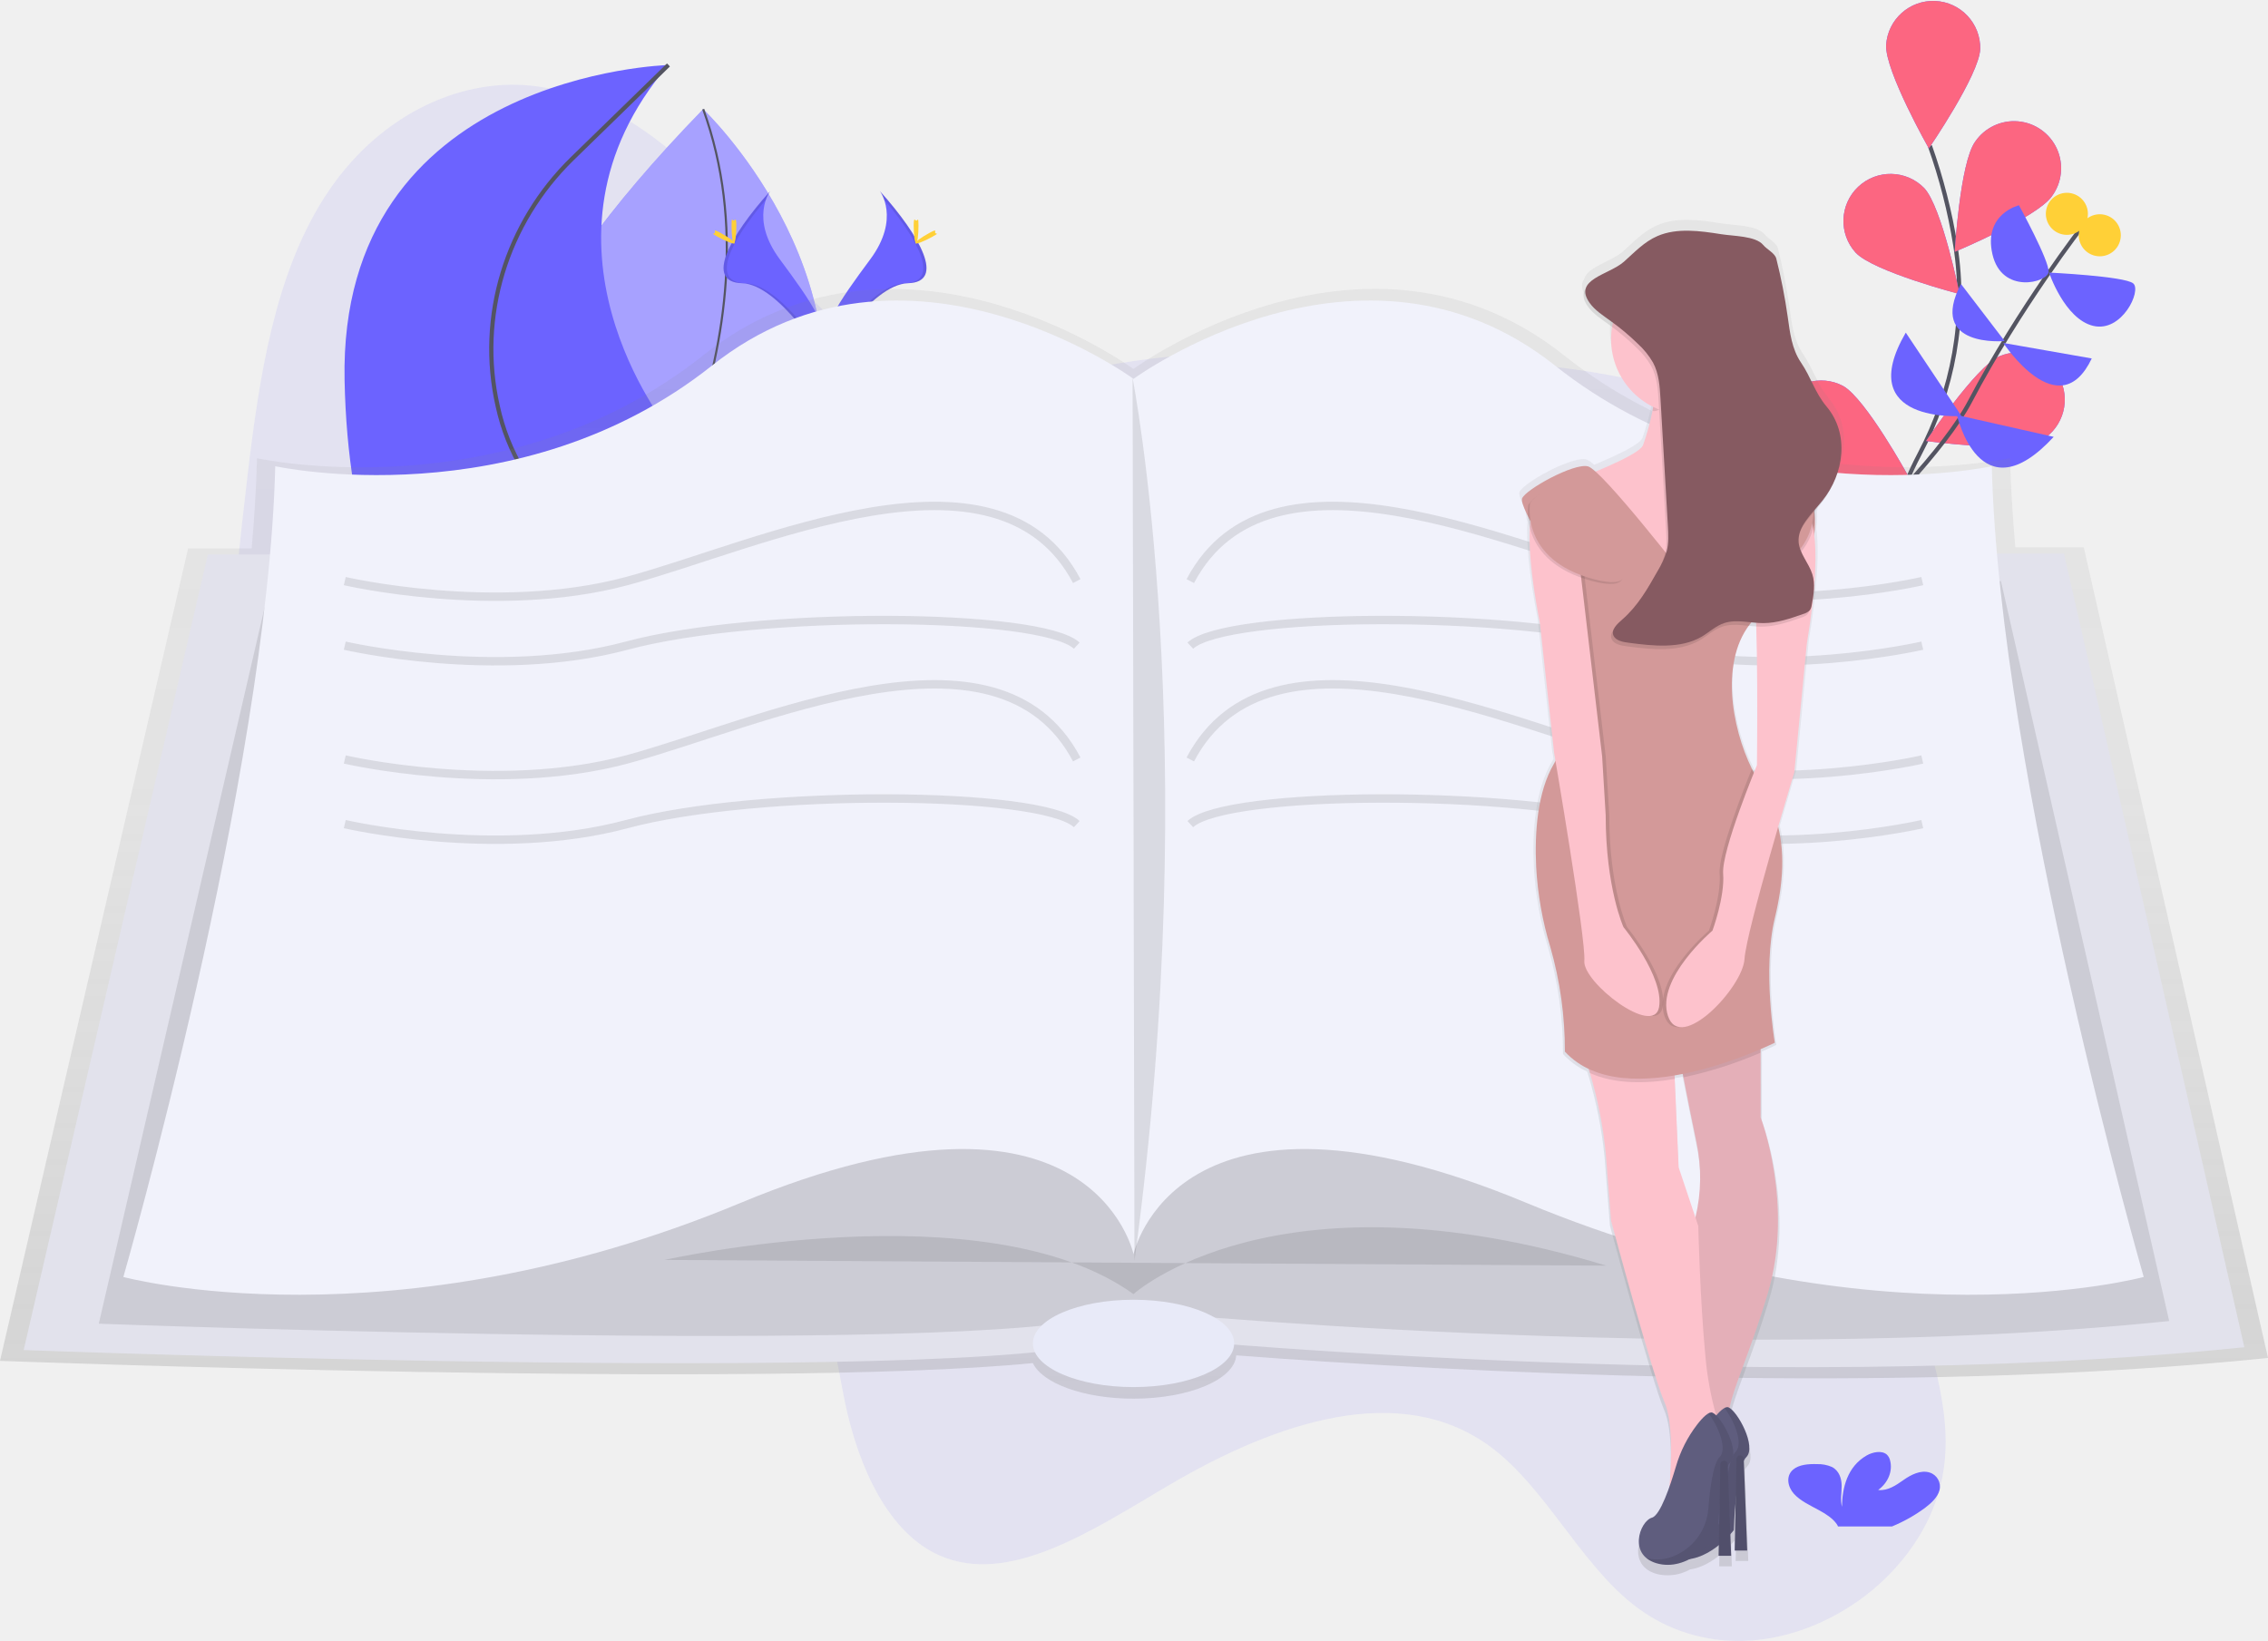
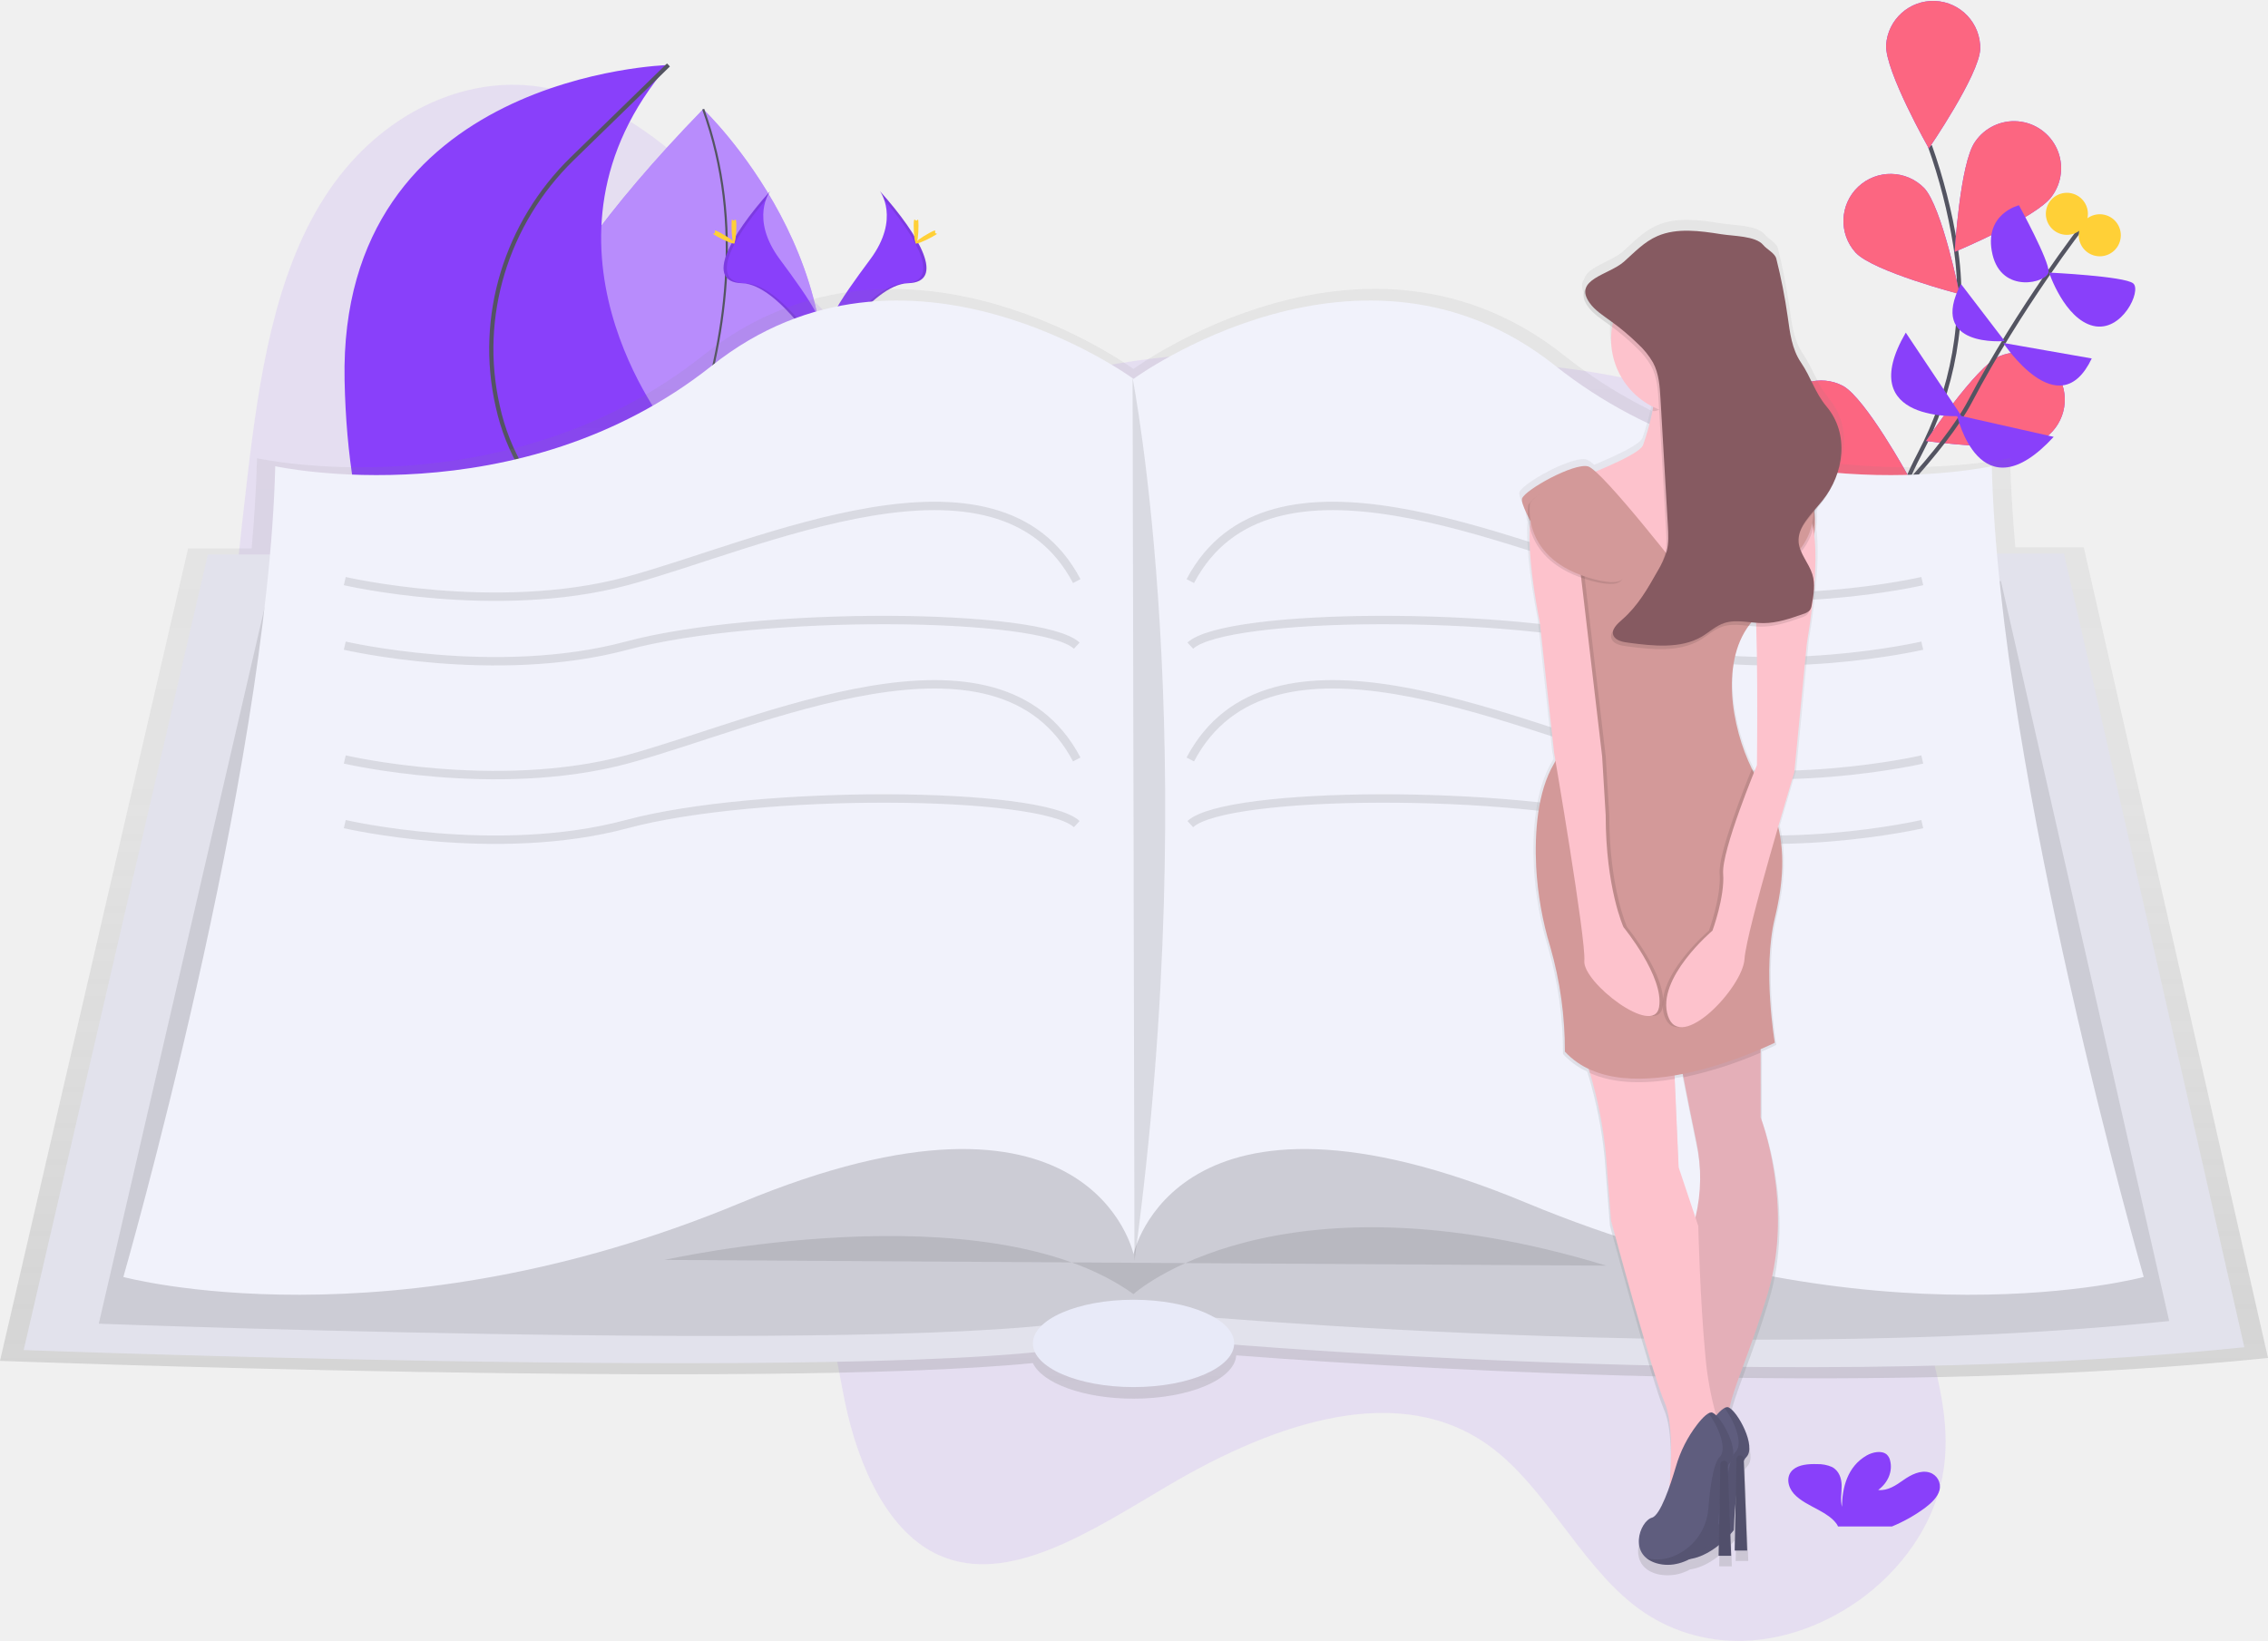
<svg xmlns="http://www.w3.org/2000/svg" xmlns:xlink="http://www.w3.org/1999/xlink" id="8d45fc85-8f50-4d13-8ede-4efe67a9dde5" data-name="Layer 1" width="1078.5" height="780.36" viewBox="0 0 1078.5 780.36">
  <defs>
    <linearGradient id="cb20406f-0184-40ae-b4eb-eddd07e14298" x1="600" y1="724.97" x2="600" y2="197.23" gradientUnits="userSpaceOnUse">
      <stop offset="0" stop-color="gray" stop-opacity="0.25" />
      <stop offset="0.54" stop-color="gray" stop-opacity="0.12" />
      <stop offset="1" stop-color="gray" stop-opacity="0.1" />
    </linearGradient>
    <linearGradient id="bd5348f2-d6e7-4b10-83c1-a84cbaf770d6" x1="906.56" y1="809.07" x2="906.56" y2="164.43" gradientTransform="matrix(-1, 0, 0, 1, 1767, 0)" xlink:href="#cb20406f-0184-40ae-b4eb-eddd07e14298" />
  </defs>
-   <path d="M991.68,507.48C957.58,563.25,963.61,639,978.22,698.73c4.89,20,10.54,41.09,6.19,63.5-5.32,27.4-24.38,49-43.63,61.36-35.1,22.55-75.06,22.09-104-1.19-25.05-20.12-41.45-55.32-67-74.35-42.81-31.85-101.77-12.18-153.06,18-36.29,21.34-76.23,48.35-109.6,33.3-23.48-10.59-38-40.69-44.73-73.49-3.24-15.83-5.16-33.13-12.69-45.18-4.48-7.16-10.66-11.94-17.07-15.85-58.51-35.67-138-5.3-194.39-45.73-38.09-27.31-59.58-83.94-66.45-144.57S171,348.95,178.58,285c5.42-45.44,12.7-94.1,36.34-131.15,25-39.19,64.24-56.81,98.26-53.3s63.48,25.34,88.84,52c31.7,33.32,60.22,75.93,101.38,86.54,28,7.23,58.72-1.41,88.55-6.35,49.87-8.26,99-6.16,147.76-3.35,46.69,2.69,93.67,6.11,137.12,22.63,30.75,11.69,54.28,36.2,82.95,52.08,18.69,10.35,39.82,11.58,57.22,25.42,21.43,17,39.9,48.6,31.12,88.61C1039.77,456.18,1009.77,477.89,991.68,507.48Z" transform="translate(-60.75 -59.82)" fill="#6c63ff" opacity="0.1" />
-   <path d="M355.05,337.12s-147.14-32.9,40.08-225.39c0,0,80.7,76.49,51.1,171.57-11.9,38.23-50.2,61.83-89,54.27Z" transform="translate(-60.75 -59.82)" fill="#6c63ff" />
+   <path d="M991.68,507.48C957.58,563.25,963.61,639,978.22,698.73c4.89,20,10.54,41.09,6.19,63.5-5.32,27.4-24.38,49-43.63,61.36-35.1,22.55-75.06,22.09-104-1.19-25.05-20.12-41.45-55.32-67-74.35-42.81-31.85-101.77-12.18-153.06,18-36.29,21.34-76.23,48.35-109.6,33.3-23.48-10.59-38-40.69-44.73-73.49-3.24-15.83-5.16-33.13-12.69-45.18-4.48-7.16-10.66-11.94-17.07-15.85-58.51-35.67-138-5.3-194.39-45.73-38.09-27.31-59.58-83.94-66.45-144.57S171,348.95,178.58,285c5.42-45.44,12.7-94.1,36.34-131.15,25-39.19,64.24-56.81,98.26-53.3s63.48,25.34,88.84,52c31.7,33.32,60.22,75.93,101.38,86.54,28,7.23,58.72-1.41,88.55-6.35,49.87-8.26,99-6.16,147.76-3.35,46.69,2.69,93.67,6.11,137.12,22.63,30.75,11.69,54.28,36.2,82.95,52.08,18.69,10.35,39.82,11.58,57.22,25.42,21.43,17,39.9,48.6,31.12,88.61C1039.77,456.18,1009.77,477.89,991.68,507.48Z" transform="translate(-60.75 -59.82)" fill="#8940fa" opacity="0.1" />
+   <path d="M355.05,337.12s-147.14-32.9,40.08-225.39c0,0,80.7,76.49,51.1,171.57-11.9,38.23-50.2,61.83-89,54.27Z" transform="translate(-60.75 -59.82)" fill="#8940fa" />
  <path d="M355.05,337.12c-3.23-.72-144-36.15,40.08-225.39,0,0,80.7,76.49,51.1,171.57-11.9,38.23-50.2,61.83-89,54.27Z" transform="translate(-60.75 -59.82)" fill="#fff" opacity="0.4" />
  <path d="M357,338.22s77.72-117.08,38.15-226.48" transform="translate(-60.75 -59.82)" fill="none" stroke="#535461" stroke-miterlimit="10" />
  <path d="M960.36,450.81S935,348.7,973.43,276c16.14-30.51,22.55-65.27,17.16-99.36a268.09,268.09,0,0,0-12.14-47.5" transform="translate(-60.75 -59.82)" fill="none" stroke="#535461" stroke-miterlimit="10" stroke-width="2" />
-   <path d="M1002.4,83.18c-.53,12.36-24.44,47.23-24.44,47.23s-20.84-36.79-20.31-49.15a22.4,22.4,0,0,1,44.75,1.92Z" transform="translate(-60.75 -59.82)" fill="#6c63ff" />
-   <path d="M1036.46,153.21c-7.16,10.09-46.19,26.37-46.19,26.37s2.5-42.21,9.66-52.3a22.4,22.4,0,1,1,36.52,25.93Z" transform="translate(-60.75 -59.82)" fill="#6c63ff" />
-   <path d="M1029.83,270.11c-11.27,5.09-53.18-.55-53.18-.55s23.47-35.17,34.74-40.27a22.4,22.4,0,0,1,18.44,40.82Z" transform="translate(-60.75 -59.82)" fill="#6c63ff" />
-   <path d="M1004.9,357.43c-10.25,6.92-52.51,8.44-52.51,8.44s17.19-38.63,27.44-45.56a22.4,22.4,0,0,1,25.07,37.12Z" transform="translate(-60.75 -59.82)" fill="#6c63ff" />
-   <path d="M943.19,180c8.49,9,49.41,19.68,49.41,19.68s-8.36-41.45-16.85-50.44A22.4,22.4,0,0,0,943.19,180Z" transform="translate(-60.75 -59.82)" fill="#6c63ff" />
-   <path d="M915.33,282.45c10.8,6,53,4,53,4S948,249.39,937.19,243.36a22.4,22.4,0,0,0-21.86,39.09Z" transform="translate(-60.75 -59.82)" fill="#6c63ff" />
-   <path d="M901.92,385.78c9.62,7.77,51.59,12.9,51.59,12.9s-13.82-40-23.44-47.74a22.4,22.4,0,0,0-28.15,34.84Z" transform="translate(-60.75 -59.82)" fill="#6c63ff" />
+   <path d="M1002.4,83.18c-.53,12.36-24.44,47.23-24.44,47.23s-20.84-36.79-20.31-49.15a22.4,22.4,0,0,1,44.75,1.92Z" transform="translate(-60.75 -59.82)" fill="#8940fa" />
+   <path d="M1036.46,153.21c-7.16,10.09-46.19,26.37-46.19,26.37s2.5-42.21,9.66-52.3a22.4,22.4,0,1,1,36.52,25.93Z" transform="translate(-60.75 -59.82)" fill="#8940fa" />
+   <path d="M1029.83,270.11c-11.27,5.09-53.18-.55-53.18-.55s23.47-35.17,34.74-40.27a22.4,22.4,0,0,1,18.44,40.82Z" transform="translate(-60.75 -59.82)" fill="#8940fa" />
+   <path d="M1004.9,357.43c-10.25,6.92-52.51,8.44-52.51,8.44s17.19-38.63,27.44-45.56a22.4,22.4,0,0,1,25.07,37.12Z" transform="translate(-60.75 -59.82)" fill="#8940fa" />
+   <path d="M943.19,180c8.49,9,49.41,19.68,49.41,19.68s-8.36-41.45-16.85-50.44A22.4,22.4,0,0,0,943.19,180Z" transform="translate(-60.75 -59.82)" fill="#8940fa" />
+   <path d="M915.33,282.45c10.8,6,53,4,53,4S948,249.39,937.19,243.36a22.4,22.4,0,0,0-21.86,39.09Z" transform="translate(-60.75 -59.82)" fill="#8940fa" />
+   <path d="M901.92,385.78c9.62,7.77,51.59,12.9,51.59,12.9s-13.82-40-23.44-47.74a22.4,22.4,0,0,0-28.15,34.84Z" transform="translate(-60.75 -59.82)" fill="#8940fa" />
  <path d="M1002.4,83.18c-.53,12.36-24.44,47.23-24.44,47.23s-20.84-36.79-20.31-49.15a22.4,22.4,0,0,1,44.75,1.92Z" transform="translate(-60.75 -59.82)" fill="#fc6681" />
  <path d="M1036.46,153.21c-7.16,10.09-46.19,26.37-46.19,26.37s2.5-42.21,9.66-52.3a22.4,22.4,0,1,1,36.52,25.93Z" transform="translate(-60.75 -59.82)" fill="#fc6681" />
  <path d="M1029.83,270.11c-11.27,5.09-53.18-.55-53.18-.55s23.47-35.17,34.74-40.27a22.4,22.4,0,0,1,18.44,40.82Z" transform="translate(-60.75 -59.82)" fill="#fc6681" />
  <path d="M1004.9,357.43c-10.25,6.92-52.51,8.44-52.51,8.44s17.19-38.63,27.44-45.56a22.4,22.4,0,0,1,25.07,37.12Z" transform="translate(-60.75 -59.82)" fill="#fc6681" />
  <path d="M943.19,180c8.49,9,49.41,19.68,49.41,19.68s-8.36-41.45-16.85-50.44A22.4,22.4,0,0,0,943.19,180Z" transform="translate(-60.75 -59.82)" fill="#fc6681" />
  <path d="M915.33,282.45c10.8,6,53,4,53,4S948,249.39,937.19,243.36a22.4,22.4,0,0,0-21.86,39.09Z" transform="translate(-60.75 -59.82)" fill="#fc6681" />
  <path d="M901.92,385.78c9.62,7.77,51.59,12.9,51.59,12.9s-13.82-40-23.44-47.74a22.4,22.4,0,0,0-28.15,34.84Z" transform="translate(-60.75 -59.82)" fill="#fc6681" />
  <path d="M867.52,384.86s106.36-89.13,130-134.08,53.77-83.67,53.77-83.67" transform="translate(-60.75 -59.82)" fill="none" stroke="#535461" stroke-miterlimit="10" stroke-width="2" />
-   <path d="M1037.34,267.57l-46-10.38S1002.18,305.73,1037.34,267.57Z" transform="translate(-60.75 -59.82)" fill="#6c63ff" />
-   <path d="M967,218l26.48,39.66S941.74,261.42,967,218Z" transform="translate(-60.75 -59.82)" fill="#6c63ff" />
-   <path d="M1055.44,230.29l-42.06-7.38S1039.81,263.1,1055.44,230.29Z" transform="translate(-60.75 -59.82)" fill="#6c63ff" />
-   <path d="M993.24,194.86,1014,222S977.25,225.46,993.24,194.86Z" transform="translate(-60.75 -59.82)" fill="#6c63ff" />
-   <path d="M1035.14,189.45s35.85,1.71,40,5.13-5.34,23.48-19,20.21S1035.14,189.45,1035.14,189.45Z" transform="translate(-60.75 -59.82)" fill="#6c63ff" />
-   <path d="M1020.82,157.44s14.63,26.66,14.08,31.73-22.29,10.77-26.69-8.45S1020.82,157.44,1020.82,157.44Z" transform="translate(-60.75 -59.82)" fill="#6c63ff" />
+   <path d="M1037.34,267.57l-46-10.38S1002.18,305.73,1037.34,267.57Z" transform="translate(-60.75 -59.82)" fill="#8940fa" />
+   <path d="M967,218l26.48,39.66S941.74,261.42,967,218Z" transform="translate(-60.75 -59.82)" fill="#8940fa" />
+   <path d="M1055.44,230.29l-42.06-7.38S1039.81,263.1,1055.44,230.29Z" transform="translate(-60.75 -59.82)" fill="#8940fa" />
+   <path d="M993.24,194.86,1014,222S977.25,225.46,993.24,194.86Z" transform="translate(-60.75 -59.82)" fill="#8940fa" />
+   <path d="M1035.14,189.45s35.85,1.71,40,5.13-5.34,23.48-19,20.21S1035.14,189.45,1035.14,189.45Z" transform="translate(-60.75 -59.82)" fill="#8940fa" />
+   <path d="M1020.82,157.44s14.63,26.66,14.08,31.73-22.29,10.77-26.69-8.45S1020.82,157.44,1020.82,157.44Z" transform="translate(-60.75 -59.82)" fill="#8940fa" />
  <circle cx="1059.3" cy="171.73" r="10" transform="translate(515.02 1069.93) rotate(-72.43)" fill="#ffd037" />
  <circle cx="1043.65" cy="161.53" r="10" transform="translate(513.82 1047.89) rotate(-72.43)" fill="#ffd037" />
-   <path d="M389.61,407.74s43-32-11-144c0,0-72-89,0-173,0,0-157,4-154,150s78.5,167,78.5,167Z" transform="translate(-60.75 -59.82)" fill="#6c63ff" />
+   <path d="M389.61,407.74s43-32-11-144c0,0-72-89,0-173,0,0-157,4-154,150s78.5,167,78.5,167Z" transform="translate(-60.75 -59.82)" fill="#8940fa" />
  <path d="M349.45,407.74s-10.83-77-39.83-124A100.81,100.81,0,0,1,297.43,253c-9.69-42.63,4.13-87.21,35.44-117.72l45.75-44.57" transform="translate(-60.75 -59.82)" fill="none" stroke="#535461" stroke-miterlimit="10" stroke-width="2" />
-   <path d="M479.16,150.69s9.88,12.92-4.56,32.42-26.34,36-21.53,48.12c0,0,21.78-36.22,39.51-36.73S498.66,172.47,479.16,150.69Z" transform="translate(-60.75 -59.82)" fill="#6c63ff" />
+   <path d="M479.16,150.69s9.88,12.92-4.56,32.42-26.34,36-21.53,48.12c0,0,21.78-36.22,39.51-36.73S498.66,172.47,479.16,150.69Z" transform="translate(-60.75 -59.82)" fill="#8940fa" />
  <path d="M479.16,150.69a16,16,0,0,1,2,4.05c17.3,20.32,26.51,39.29,9.89,39.77-15.49.44-34.07,28.14-38.52,35.13a15,15,0,0,0,.53,1.59s21.78-36.22,39.51-36.73S498.66,172.47,479.16,150.69Z" transform="translate(-60.75 -59.82)" opacity="0.1" />
  <path d="M497.52,167.15c0,4.55-.51,8.23-1.14,8.23s-1.14-3.69-1.14-8.23.64-2.41,1.27-2.41S497.52,162.61,497.52,167.15Z" transform="translate(-60.75 -59.82)" fill="#ffd037" />
  <path d="M503.82,172.58c-4,2.18-7.47,3.49-7.77,2.94s2.69-2.76,6.68-4.94,2.42-.59,2.72,0S507.81,170.4,503.82,172.58Z" transform="translate(-60.75 -59.82)" fill="#ffd037" />
-   <path d="M427,150.69s-9.88,12.92,4.56,32.42,26.34,36,21.53,48.12c0,0-21.78-36.22-39.51-36.73S407.48,172.47,427,150.69Z" transform="translate(-60.75 -59.82)" fill="#6c63ff" />
+   <path d="M427,150.69s-9.88,12.92,4.56,32.42,26.34,36,21.53,48.12c0,0-21.78-36.22-39.51-36.73S407.48,172.47,427,150.69Z" transform="translate(-60.75 -59.82)" fill="#8940fa" />
  <path d="M427,150.69a16,16,0,0,0-2,4.05c-17.3,20.32-26.51,39.29-9.89,39.77,15.49.44,34.07,28.14,38.52,35.13a15,15,0,0,1-.53,1.59S431.29,195,413.56,194.51,407.48,172.47,427,150.69Z" transform="translate(-60.75 -59.82)" opacity="0.1" />
  <path d="M408.62,167.15c0,4.55.51,8.23,1.14,8.23s1.14-3.69,1.14-8.23-.64-2.41-1.27-2.41S408.62,162.61,408.62,167.15Z" transform="translate(-60.75 -59.82)" fill="#ffd037" />
  <path d="M402.32,172.58c4,2.18,7.47,3.49,7.77,2.94s-2.69-2.76-6.68-4.94-2.42-.59-2.72,0S398.33,170.4,402.32,172.58Z" transform="translate(-60.75 -59.82)" fill="#ffd037" />
  <path d="M1139.25,705.61l-87.61-385.48-32.55,0c-1.3-14.73-2.17-29-2.5-42.44,0,0-118,25.82-212.1-48.88s-204.73,6.46-204.73,6.46l-.43-.31,0-.15V235c-7.68-5.44-113.66-78.07-204.27-6.13-94.06,74.7-212.1,48.88-212.1,48.88-.33,13.61-1.21,28-2.54,42.87l-30.2,0L60.75,707s363.7,13.62,491.15,1.06c4.57,9.66,24.27,16.92,47.87,16.92,26.52,0,48.09-9.17,48.84-20.6C747.82,711.93,961.3,724,1139.25,705.61Z" transform="translate(-60.75 -59.82)" fill="url(#cb20406f-0184-40ae-b4eb-eddd07e14298)" />
  <path d="M159.59,323.52,72,701.86s482.17,18.06,521-7.22c0,0,299.33,30.25,535,5.87l-85.78-377.43Z" transform="translate(-60.75 -59.82)" fill="#e2e2ec" />
  <path d="M189.39,336.59,107.73,689.32s449.54,16.84,485.74-6.73c0,0,279.07,28.2,498.79,5.47l-80-351.89Z" transform="translate(-60.75 -59.82)" opacity="0.1" />
  <path d="M1007.91,281.54s-115.58,25.28-207.68-47.86S599.77,240,599.77,240s-108.35-79.46-200.45-6.32-207.68,47.86-207.68,47.86C188,428.72,119.41,667.1,119.41,667.1s126.41,34.31,293.46-35.21,186.91,24.38,186.91,24.38,19.86-93.91,186.91-24.38,293.46,35.21,293.46,35.21S1011.52,428.72,1007.91,281.54Z" transform="translate(-60.75 -59.82)" fill="#f1f2fb" />
  <path d="M376.75,659s152.6-34.31,223,16.25c0,0,67.72-61.4,224.83-13.54" transform="translate(-60.75 -59.82)" opacity="0.1" />
  <ellipse cx="539.02" cy="638.88" rx="47.86" ry="20.77" fill="#e8eaf8" />
  <path d="M599.32,239.55s34.31,174.27.9,419.87" transform="translate(-60.75 -59.82)" opacity="0.1" />
  <path d="M224.7,336.17s71.87,16.7,134.08,0,176.43-71.33,214,0" transform="translate(-60.75 -59.82)" fill="none" stroke="#000" stroke-miterlimit="10" stroke-width="4" opacity="0.1" />
  <path d="M224.7,366.87s71.87,16.7,134.08,0,196.91-15.8,214,0" transform="translate(-60.75 -59.82)" fill="none" stroke="#000" stroke-miterlimit="10" stroke-width="4" opacity="0.1" />
  <path d="M224.7,421s71.87,16.7,134.08,0,176.43-71.33,214,0" transform="translate(-60.75 -59.82)" fill="none" stroke="#000" stroke-miterlimit="10" stroke-width="4" opacity="0.1" />
  <path d="M224.7,451.74s71.87,16.7,134.08,0,196.91-15.8,214,0" transform="translate(-60.75 -59.82)" fill="none" stroke="#000" stroke-miterlimit="10" stroke-width="4" opacity="0.1" />
  <path d="M974.85,336.17s-71.87,16.7-134.08,0-176.43-71.33-214,0" transform="translate(-60.75 -59.82)" fill="none" stroke="#000" stroke-miterlimit="10" stroke-width="4" opacity="0.1" />
  <path d="M974.85,366.87s-71.87,16.7-134.08,0-196.91-15.8-214,0" transform="translate(-60.75 -59.82)" fill="none" stroke="#000" stroke-miterlimit="10" stroke-width="4" opacity="0.1" />
  <path d="M974.85,421s-71.87,16.7-134.08,0-176.43-71.33-214,0" transform="translate(-60.75 -59.82)" fill="none" stroke="#000" stroke-miterlimit="10" stroke-width="4" opacity="0.1" />
  <path d="M974.85,451.74s-71.87,16.7-134.08,0-196.91-15.8-214,0" transform="translate(-60.75 -59.82)" fill="none" stroke="#000" stroke-miterlimit="10" stroke-width="4" opacity="0.1" />
-   <path d="M976.31,776.79c3-2.29,5.85-5,6.72-8.27a7,7,0,0,0-4.69-8.42c-4.31-1.34-8.91,1.09-12.41,3.55s-7.49,5.27-12.06,4.75c4.73-3.42,7-9,5.68-14a5.43,5.43,0,0,0-1.58-2.85c-2.39-2.09-6.73-1.19-9.59.45-9.11,5.23-11.65,15.32-11.7,24.41-.92-3.28-.14-6.69-.17-10.06s-1.15-7.09-4.63-8.9a16.55,16.55,0,0,0-7.06-1.35c-4.09-.12-8.66.21-11.45,2.66-3.47,3-2.57,8.13.45,11.47s7.62,5.44,11.85,7.75c3.23,1.76,6.49,3.81,8.47,6.59a6,6,0,0,1,.63,1.18h25.67A73.8,73.8,0,0,0,976.31,776.79Z" transform="translate(-60.75 -59.82)" fill="#6c63ff" />
+   <path d="M976.31,776.79c3-2.29,5.85-5,6.72-8.27a7,7,0,0,0-4.69-8.42c-4.31-1.34-8.91,1.09-12.41,3.55s-7.49,5.27-12.06,4.75c4.73-3.42,7-9,5.68-14a5.43,5.43,0,0,0-1.58-2.85c-2.39-2.09-6.73-1.19-9.59.45-9.11,5.23-11.65,15.32-11.7,24.41-.92-3.28-.14-6.69-.17-10.06s-1.15-7.09-4.63-8.9a16.55,16.55,0,0,0-7.06-1.35c-4.09-.12-8.66.21-11.45,2.66-3.47,3-2.57,8.13.45,11.47s7.62,5.44,11.85,7.75c3.23,1.76,6.49,3.81,8.47,6.59a6,6,0,0,1,.63,1.18h25.67A73.8,73.8,0,0,0,976.31,776.79Z" transform="translate(-60.75 -59.82)" fill="#8940fa" />
  <path d="M798.82,416.69s.25,1.44.67,4c-.22.4-.44.8-.67,1.19-8.2,13.8-9.46,33.68-8.69,50A163.6,163.6,0,0,0,797,510.68a181.36,181.36,0,0,1,7,50.4,36.64,36.64,0,0,0,11.48,8.36c.22.67.45,1.35.65,2a204.43,204.43,0,0,1,7.63,38.61l2.58,32.66s19.77,73.92,25.78,87.67c4.28,9.78,3.34,30,2.44,40.84-2.57,7.29-5.7,14.24-8.46,15-5,1.42-10,13.46-2.72,19.51h0a11.6,11.6,0,0,0,1.75,1.2l.29.16.53.27.78.35.4.15.83.28.36.11c.39.11.79.22,1.22.32a21.83,21.83,0,0,0,14.84-2.35c5.48-.82,10.35-3.76,14-6.73l-.1,5.21h6L884,794.29c1.08-1.21,1.68-2,1.68-2s.18-6.29.87-13.61l-.44,23.49h6l-1.62-43.35a6.92,6.92,0,0,1,1.19-1.77c5-5-3.64-21.13-8.11-23.82,2-10.6,9.63-25.91,18.43-55.26,12.89-43-3.44-85.09-3.44-85.09v-33c4.33-1.86,6.88-3.13,6.88-3.13s-6-35.24,0-60.16c3.89-16.11,4.9-30.42,1.65-44.11,4.32-14.88,7.81-26.37,7.81-26.37l6-61.88c1.53-9.29,2.56-17.24,3.22-24,.11-.84.19-1.69.23-2.53,1.1-12.59.86-21,.14-26.5a42.1,42.1,0,0,0,.36-7.61,30.05,30.05,0,0,0,.16-3.93c.86-1,1.7-2,2.5-3a43.09,43.09,0,0,0,5.39-8.6c6.61-12.47,6.8-27.7-2.43-38.69-5.68-6.77-7.45-14.06-12.36-21.27-4.49-6.6-5.34-14.51-6.42-22.11a270.73,270.73,0,0,0-5.5-28.07c-.69-2.72-4.47-4.39-6.35-6.65-3.63-4.37-14.23-4.22-20.34-5.19-10.26-1.63-21.37-3.15-30.71.88-6.5,2.81-11.17,7.92-16.25,12.43-5.47,4.85-16.67,7.19-18.41,13-1.55,2.22-1.63,5,1,8.72,2.54,3.58,6.54,6.14,10.27,8.82.48.34.93.7,1.4,1a36.52,36.52,0,0,0,19.85,38.64c-.1.65-.21,1.29-.33,1.92A115.82,115.82,0,0,1,841.8,268c-1.11,3.32-13.95,9.12-23,12.84a11.5,11.5,0,0,0-3.67-2.53c-6.88-1.72-30.08,11.17-31.8,15.47-.48,1.2.78,4.52,2.83,8.7a31,31,0,0,0,.93,5.64c-.51,8.8.41,23,4.84,45.83Zm96.5,9.67c-.32-.61-.65-1.23-1-1.87-9.55-19.31-15.22-50.53-1.54-69.15,1.22.13,2.44.25,3.66.33.81,25.34.34,67,.34,67S896.24,424.07,895.32,426.36ZM861.23,573.54c1.94,9.75,4.22,21.08,6.35,31.38a82.52,82.52,0,0,1-.5,36.32L859,617l-1.88-42.65L857,572.6q1.95-.33,3.87-.71Z" transform="translate(-60.75 -59.82)" fill="url(#bd5348f2-d6e7-4b10-83c1-a84cbaf770d6)" />
  <path d="M867.47,603.06a81.22,81.22,0,0,1-.49,35.75,46.25,46.25,0,0,1-2,6.55l2.28,92.7.26,10.51a52.9,52.9,0,0,0,6.4.94,29.07,29.07,0,0,0,6,0c2-.25,3.76-.85,4.7-2s1.14-3-.19-5.69a16.92,16.92,0,0,1-1.63-9.55c.08-.92.23-1.89.41-2.89,2-10.43,9.47-25.51,18.14-54.39,12.69-42.3-3.38-83.75-3.38-83.75V552.3l-41.45-4.23s2,10.48,4.75,24.1C863.13,581.77,865.37,592.92,867.47,603.06Z" transform="translate(-60.75 -59.82)" fill="#fdc2cc" />
  <path d="M867.47,603.06a81.22,81.22,0,0,1-.49,35.75,46.25,46.25,0,0,1-2,6.55l2.28,92.7.26,10.51a52.9,52.9,0,0,0,6.4.94,29.07,29.07,0,0,0,6,0c2-.25,3.76-.85,4.7-2s1.14-3-.19-5.69a16.92,16.92,0,0,1-1.63-9.55c.08-.92.23-1.89.41-2.89,2-10.43,9.47-25.51,18.14-54.39,12.69-42.3-3.38-83.75-3.38-83.75V552.3l-41.45-4.23s2,10.48,4.75,24.1C863.13,581.77,865.37,592.92,867.47,603.06Z" transform="translate(-60.75 -59.82)" opacity="0.1" />
  <path d="M809.94,552.3a127,127,0,0,1,6.87,17.83,201.21,201.21,0,0,1,7.51,38l2.54,32.15s19.46,72.75,25.38,86.29c4.21,9.63,3.29,29.53,2.4,40.22-.36,4.34-.71,7.16-.71,7.16l8.63-10.57,11.31-13.87,5.16-6.33,1.13-1.38a52,52,0,0,1-3.3-8.83s0,0,0,0a150.93,150.93,0,0,1-5.15-28.35c-2.54-26.22-3.38-61.76-3.38-61.76l-1.34-4-8-23.91-1.85-42-.69-15.55Z" transform="translate(-60.75 -59.82)" fill="#fdc2cc" />
  <path d="M875.38,734.79a60.2,60.2,0,0,0-10.06,19.89c-2.69,9.15-7.42,23.21-11.39,24.34-5.92,1.69-11.84,18.61,3.38,22s27.92-13.54,27.92-13.54.85-29.61,5.92-34.68-4.23-22-8.46-23.69C881,728.42,878.14,731.22,875.38,734.79Z" transform="translate(-60.75 -59.82)" fill="#5f5d7e" />
  <path d="M852.24,798.48a20.37,20.37,0,0,0,11.88-1.08,26.55,26.55,0,0,0,16.62-22.81c.72-9.06,2.24-21.24,5.33-24.33,4-4-1-15.4-5.3-20.85a2.29,2.29,0,0,1,1.91-.3c4.23,1.69,13.54,18.61,8.46,23.69s-5.92,34.68-5.92,34.68S872.55,804.4,857.32,801a14,14,0,0,1-6.06-2.79C851.58,798.31,851.9,798.4,852.24,798.48Z" transform="translate(-60.75 -59.82)" opacity="0.1" />
  <path d="M889.95,753.51l1.63,43.7h-5.92l.82-43.67a1.68,1.68,0,0,1,1.74-1.59h0A1.68,1.68,0,0,1,889.95,753.51Z" transform="translate(-60.75 -59.82)" fill="#5f5d7e" />
  <path d="M889.95,753.51l1.63,43.7h-5.92l.82-43.67a1.68,1.68,0,0,1,1.74-1.59h0A1.68,1.68,0,0,1,889.95,753.51Z" transform="translate(-60.75 -59.82)" opacity="0.15" />
  <path d="M867.77,737.33a60.2,60.2,0,0,0-10.06,19.89c-2.69,9.15-7.42,23.21-11.39,24.34-5.92,1.69-11.84,18.61,3.38,22S877.62,790,877.62,790s.85-29.61,5.92-34.68-4.23-22-8.46-23.69C873.37,731,870.53,733.76,867.77,737.33Z" transform="translate(-60.75 -59.82)" fill="#5f5d7e" />
  <path d="M844.63,801a20.37,20.37,0,0,0,11.88-1.08,26.55,26.55,0,0,0,16.62-22.81c.72-9.06,2.24-21.24,5.33-24.33,4-4-1-15.4-5.3-20.85a2.29,2.29,0,0,1,1.91-.3c4.23,1.69,13.54,18.61,8.46,23.69S877.62,790,877.62,790s-12.69,16.92-27.92,13.54a14,14,0,0,1-6.06-2.79C844,800.85,844.29,800.94,844.63,801Z" transform="translate(-60.75 -59.82)" opacity="0.1" />
  <path d="M882.33,756l1.63,43.7H878l.82-43.67a1.68,1.68,0,0,1,1.74-1.59h0A1.68,1.68,0,0,1,882.33,756Z" transform="translate(-60.75 -59.82)" fill="#5f5d7e" />
  <path d="M882.33,756l1.63,43.7H878l.82-43.67a1.68,1.68,0,0,1,1.74-1.59h0A1.68,1.68,0,0,1,882.33,756Z" transform="translate(-60.75 -59.82)" opacity="0.15" />
  <path d="M810.79,287.52l33.84,53.3,39.76,5.08s24.53-48.22,23.69-50.76-13.54-7.61-25.38-16.92S885.24,230,885.24,230l-38.91,3.38c.15.52.3,1,.41,1.58,1.55,6.57,1,13.86-.19,20.27a114,114,0,0,1-4.46,16.22C840.4,276.52,810.79,287.52,810.79,287.52Z" transform="translate(-60.75 -59.82)" fill="#fdc2cc" />
  <path d="M856.47,548.07s2,10.48,4.75,24.1a194.13,194.13,0,0,0,36.71-11.72V552.3Z" transform="translate(-60.75 -59.82)" opacity="0.1" />
  <path d="M809.94,552.3a127,127,0,0,1,6.87,17.83c11.77,5.31,26.41,5.16,40.34,2.79l-.69-15.55Z" transform="translate(-60.75 -59.82)" opacity="0.1" />
  <path d="M799.79,422.87c-8.07,13.59-9.31,33.14-8.55,49.26A161,161,0,0,0,798,510.31a178.5,178.5,0,0,1,6.9,49.61c28.76,31.3,99.82-4.23,99.82-4.23s-5.92-34.68,0-59.22c4.12-17.06,5-32.09.82-46.49a73.28,73.28,0,0,0-8.43-18.65c-1.12-1.78-2.21-3.75-3.26-5.86-9.8-19.82-15.46-52.38.3-70.34a32.86,32.86,0,0,1,5.5-5c13.74-9.95,20-21,22.64-30.35a40.81,40.81,0,0,0,1-17.87c-1.69-9.31-25.38-17.77-25.38-17.77.85,27.92-34.68,51.6-34.68,51.6s-40.61-52.45-47.37-54.14-29.61,11-31.3,15.23,18.61,35.53,18.61,35.53S815.87,395.8,799.79,422.87Z" transform="translate(-60.75 -59.82)" fill="#d39999" />
  <path d="M899.62,350.12c13.74-9.95,20-21,22.64-30.35-.66-14-4-16.17-4-16.17S890.31,330.66,892.85,340c.58,2.15,1,7.77,1.27,15.16A32.86,32.86,0,0,1,899.62,350.12Z" transform="translate(-60.75 -59.82)" opacity="0.1" />
  <path d="M852.24,543c5.92,17.77,35.53-13.54,36.38-27.07.54-8.66,10.09-42.61,16.89-65.94a73.28,73.28,0,0,0-8.43-18.65c-1.12-1.78-2.21-3.75-3.26-5.86-3.21,7.89-16.1,40.23-15.35,49.85.85,11-5.08,27.07-5.08,27.07S846.32,525.23,852.24,543Z" transform="translate(-60.75 -59.82)" opacity="0.1" />
  <path d="M919.92,303.59s9.31,5.92,0,62.6L914,427.1s-22.84,75.29-23.69,88.83S859.86,560.76,853.93,543s21.15-40.61,21.15-40.61,5.92-16.07,5.08-27.07,16.07-51.6,16.07-51.6.85-74.44-1.69-83.75S919.92,303.59,919.92,303.59Z" transform="translate(-60.75 -59.82)" fill="#fdc2cc" />
  <path d="M794.72,296.82s-11,2.54,0,59.22l6.77,61.76s15.23,88.83,14.38,99,33,36.38,35.53,22-16.92-38.07-16.92-38.07S826,482.09,826,447.4l-1.69-27.92L812.48,318.82Z" transform="translate(-60.75 -59.82)" opacity="0.1" />
  <path d="M793,296.82s-11,2.54,0,59.22l6.77,61.76s15.23,88.83,14.38,99,33,36.38,35.53,22-16.92-38.07-16.92-38.07-8.46-18.61-8.46-53.3l-1.69-27.92L810.79,318.82Z" transform="translate(-60.75 -59.82)" fill="#fdc2cc" />
  <path d="M787.53,299.78s-5.08,27.07,30.45,36.38S813.75,304,813.75,304,800.22,283.71,787.53,299.78Z" transform="translate(-60.75 -59.82)" opacity="0.1" />
  <path d="M788.37,298.94S783.3,326,818.83,335.31s-4.23-32.15-4.23-32.15S801.06,282.86,788.37,298.94Z" transform="translate(-60.75 -59.82)" fill="#d39999" />
  <path d="M923.73,299.78s5.08,27.07-30.45,36.38S897.5,304,897.5,304,911,283.71,923.73,299.78Z" transform="translate(-60.75 -59.82)" opacity="0.1" />
  <path d="M922.88,298.94S928,326,892.43,335.31s4.23-32.15,4.23-32.15S910.19,282.86,922.88,298.94Z" transform="translate(-60.75 -59.82)" fill="#d39999" />
  <path d="M846.55,255.22c4.67,1.36,9.9-9.58,15.42-9.58,5.85,0,11.36,11.71,16.24,9.23a146.62,146.62,0,0,1,6.18-23.19L846.74,235C848.28,241.53,847.74,248.81,846.55,255.22Z" transform="translate(-60.75 -59.82)" opacity="0.1" />
  <circle cx="802.07" cy="161.29" r="35.95" fill="#fdc2cc" />
  <path d="M815.84,205.59c2.5,3.52,6.44,6,10.11,8.68A111.08,111.08,0,0,1,838.77,225a37.9,37.9,0,0,1,7.17,8.88c2.85,5.32,3.23,11.34,3.57,17.2L853,311.61c.23,4,.46,8.09-.56,12a41,41,0,0,1-4.33,9.48c-4.61,8.18-9.35,16.52-16.77,23-2.48,2.15-5.5,4.93-4.19,7.75,1.06,2.27,4.32,3,7.12,3.33,11.75,1.58,24.77,2.93,34.66-2.8,3.73-2.16,6.82-5.26,11-6.6,5.82-1.85,12.24.08,18.44.07,6.58,0,12.86-2.19,19-4.35a6.81,6.81,0,0,0,3.12-1.76,5.21,5.21,0,0,0,.89-2.39c.93-4.91,1.81-10,.29-14.81-1.65-5.21-6-9.72-6.49-15.1-.64-7.48,6.26-13.57,11.22-19.72,10.56-13.09,12.91-31.94,2.07-44.85-5.59-6.66-7.34-13.84-12.17-20.93-4.42-6.49-5.26-14.28-6.32-21.76a266.49,266.49,0,0,0-5.42-27.63c-.67-2.68-4.4-4.32-6.25-6.55-3.58-4.3-14-4.15-20-5.11-10.1-1.6-21-3.1-30.23.87-6.4,2.76-11,7.8-16,12.23C825,192.3,807.82,194.28,815.84,205.59Z" transform="translate(-60.75 -59.82)" opacity="0.1" />
  <path d="M816.69,203.9c2.5,3.52,6.44,6,10.11,8.68a111.08,111.08,0,0,1,12.82,10.75,37.9,37.9,0,0,1,7.17,8.88c2.85,5.32,3.23,11.34,3.57,17.2l3.52,60.51c.23,4,.46,8.09-.56,12a41,41,0,0,1-4.33,9.48c-4.61,8.18-9.35,16.52-16.77,23-2.48,2.15-5.5,4.93-4.19,7.75,1.06,2.27,4.32,3,7.12,3.33,11.75,1.58,24.77,2.93,34.66-2.8,3.73-2.16,6.82-5.26,11-6.6,5.82-1.85,12.24.08,18.44.07,6.58,0,12.86-2.19,19-4.35a6.81,6.81,0,0,0,3.12-1.76,5.21,5.21,0,0,0,.89-2.39c.93-4.91,1.81-10,.29-14.81-1.65-5.21-6-9.72-6.49-15.1-.64-7.48,6.26-13.57,11.22-19.72,10.56-13.09,12.91-31.94,2.07-44.85-5.59-6.66-7.34-13.84-12.17-20.93-4.42-6.49-5.26-14.28-6.32-21.76a266.49,266.49,0,0,0-5.42-27.63c-.67-2.68-4.4-4.32-6.25-6.55-3.58-4.3-14-4.15-20-5.11-10.1-1.6-21-3.1-30.23.87-6.4,2.76-11,7.8-16,12.23C825.8,190.61,808.67,192.59,816.69,203.9Z" transform="translate(-60.75 -59.82)" fill="#865a61" />
</svg>
